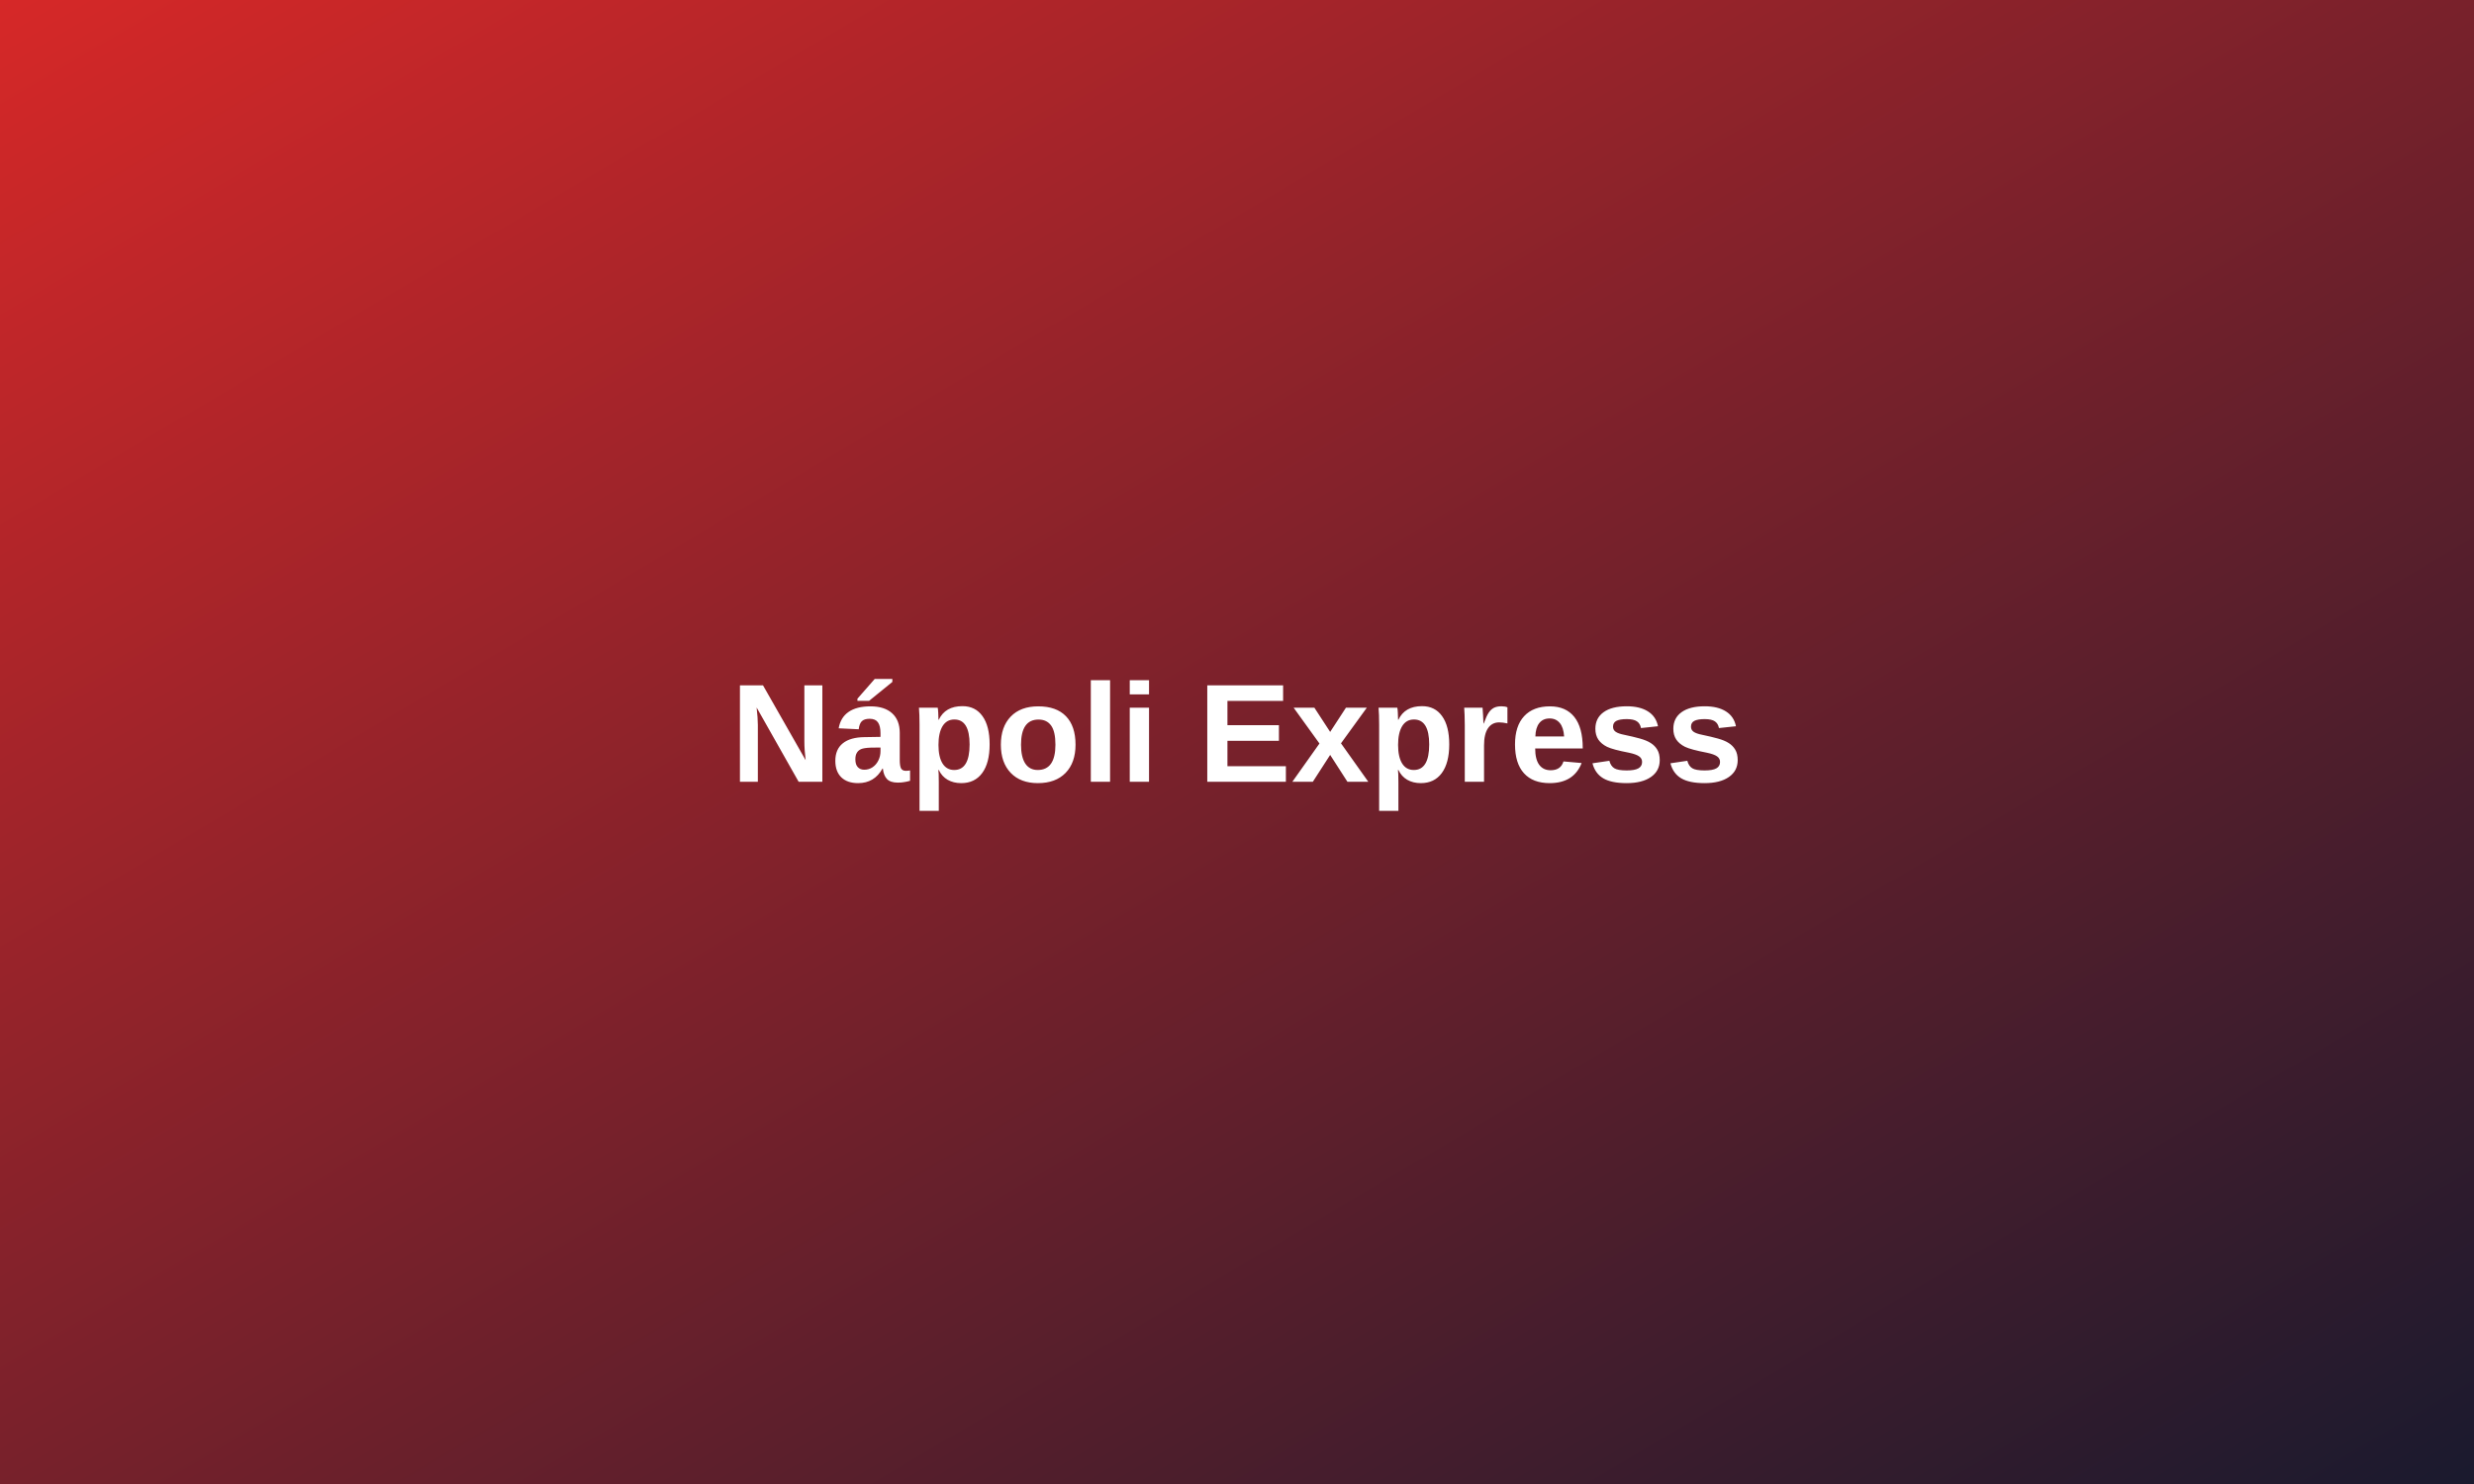
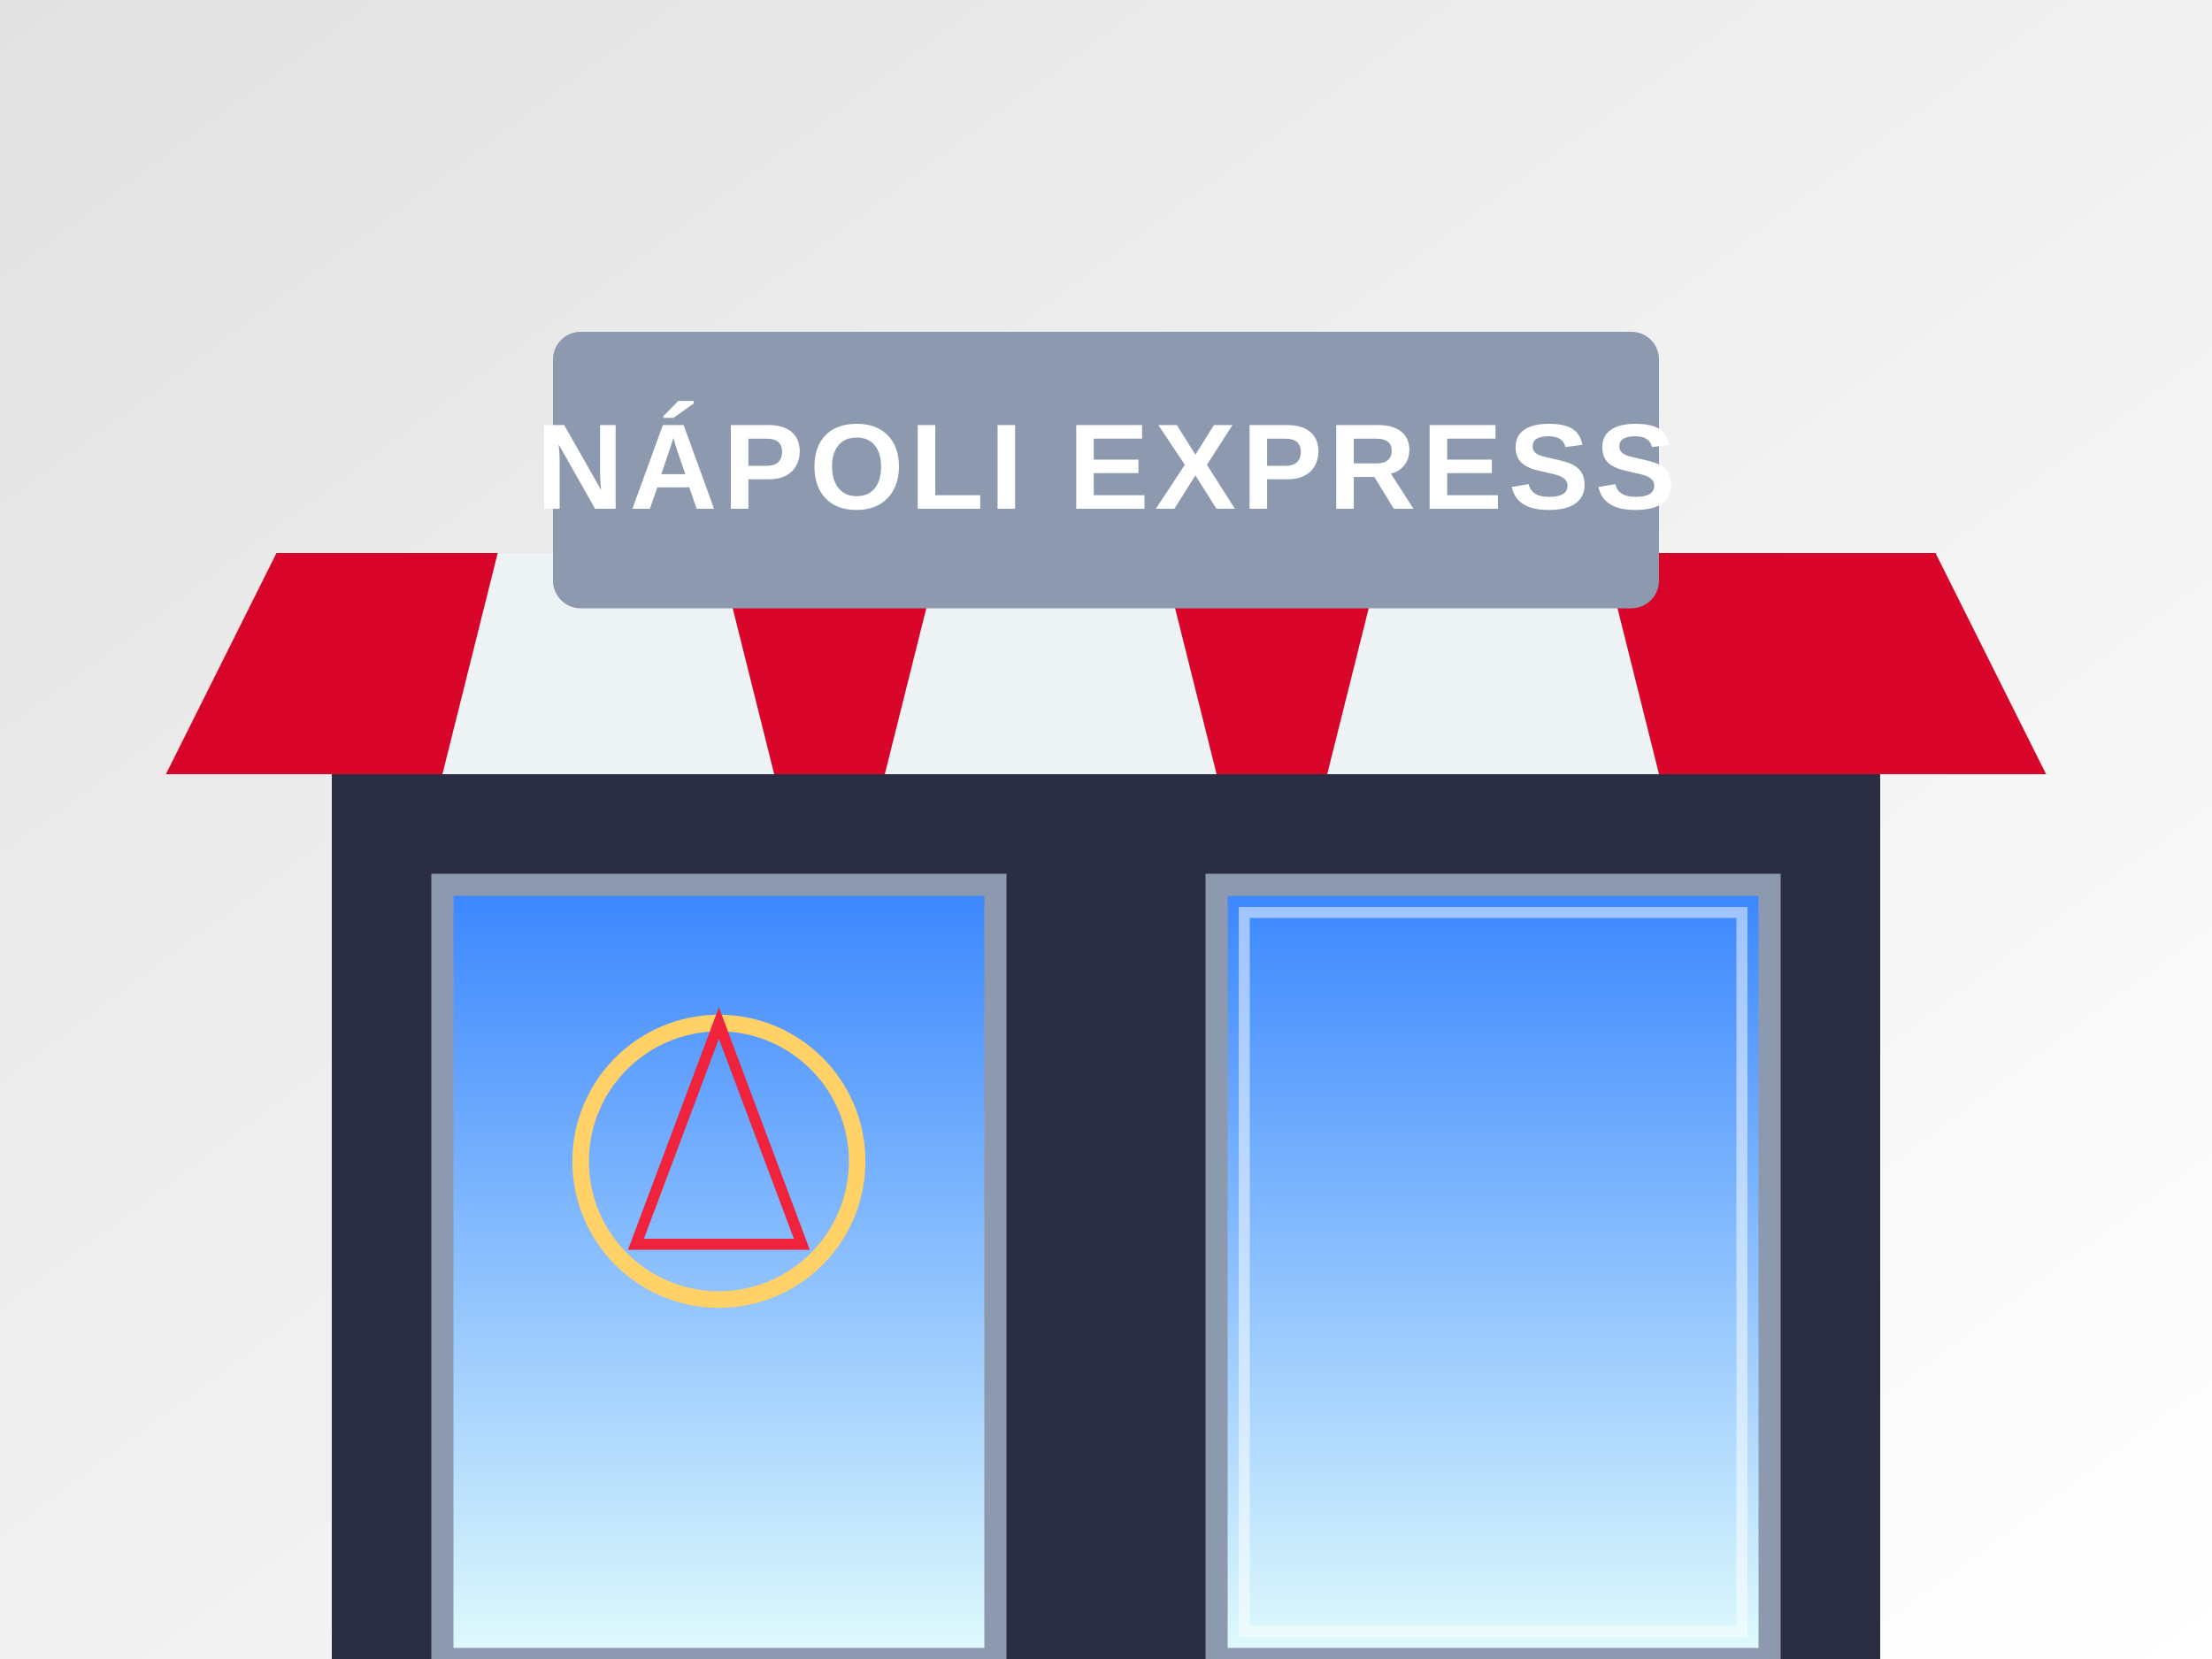
- <svg xmlns="http://www.w3.org/2000/svg" width="600" height="360" viewBox="0 0 600 360">
+ <svg xmlns="http://www.w3.org/2000/svg" viewBox="0 0 400 300">
  <defs>
-     <linearGradient id="g" x1="0" y1="0" x2="1" y2="1">
-       <stop offset="0%" stop-color="#D62828" />
-       <stop offset="100%" stop-color="#1a1a2e" />
+     <linearGradient id="sky3" x1="0%" y1="0%" x2="100%" y2="100%">
+       <stop offset="0%" stop-color="#e2e2e2" />
+       <stop offset="100%" stop-color="#ffffff" />
+     </linearGradient>
+     <linearGradient id="glass" x1="0%" y1="0%" x2="0%" y2="100%">
+       <stop offset="0%" stop-color="#3a86ff" opacity="0.3" />
+       <stop offset="100%" stop-color="#e0fbfc" opacity="0.6" />
    </linearGradient>
  </defs>
-   <rect width="600" height="360" fill="url(#g)" />
-   <text x="50%" y="50%" font-family="Segoe UI, Arial, sans-serif" font-size="34" fill="#ffffff" text-anchor="middle" dominant-baseline="middle" font-weight="bold">Nápoli Express</text>
+   <rect width="400" height="300" fill="url(#sky3)" />
+   <rect x="60" y="100" width="280" height="200" fill="#2b2d42" />
+   <path d="M 50 100 L 350 100 L 370 140 L 30 140 Z" fill="#d90429" />
+   <path d="M 90 100 L 130 100 L 140 140 L 80 140 Z" fill="#edf2f4" />
+   <path d="M 170 100 L 210 100 L 220 140 L 160 140 Z" fill="#edf2f4" />
+   <path d="M 250 100 L 290 100 L 300 140 L 240 140 Z" fill="#edf2f4" />
+   <rect x="100" y="60" width="200" height="50" fill="#8d99ae" rx="5" />
+   <text x="200" y="92" font-family="Arial, sans-serif" font-size="22" font-weight="900" fill="#ffffff" text-anchor="middle" letter-spacing="1">NÁPOLI EXPRESS</text>
+   <rect x="80" y="160" width="100" height="140" fill="url(#glass)" stroke="#8d99ae" stroke-width="4" />
+   <rect x="220" y="160" width="100" height="140" fill="url(#glass)" stroke="#8d99ae" stroke-width="4" />
+   <rect x="225" y="165" width="90" height="130" fill="none" stroke="#ffffff" stroke-width="2" opacity="0.5" />
+   <circle cx="130" cy="210" r="25" fill="none" stroke="#ffd166" stroke-width="3" />
+   <path d="M 130 185 L 115 225 L 145 225 Z" fill="none" stroke="#ef233c" stroke-width="2" />
</svg>
